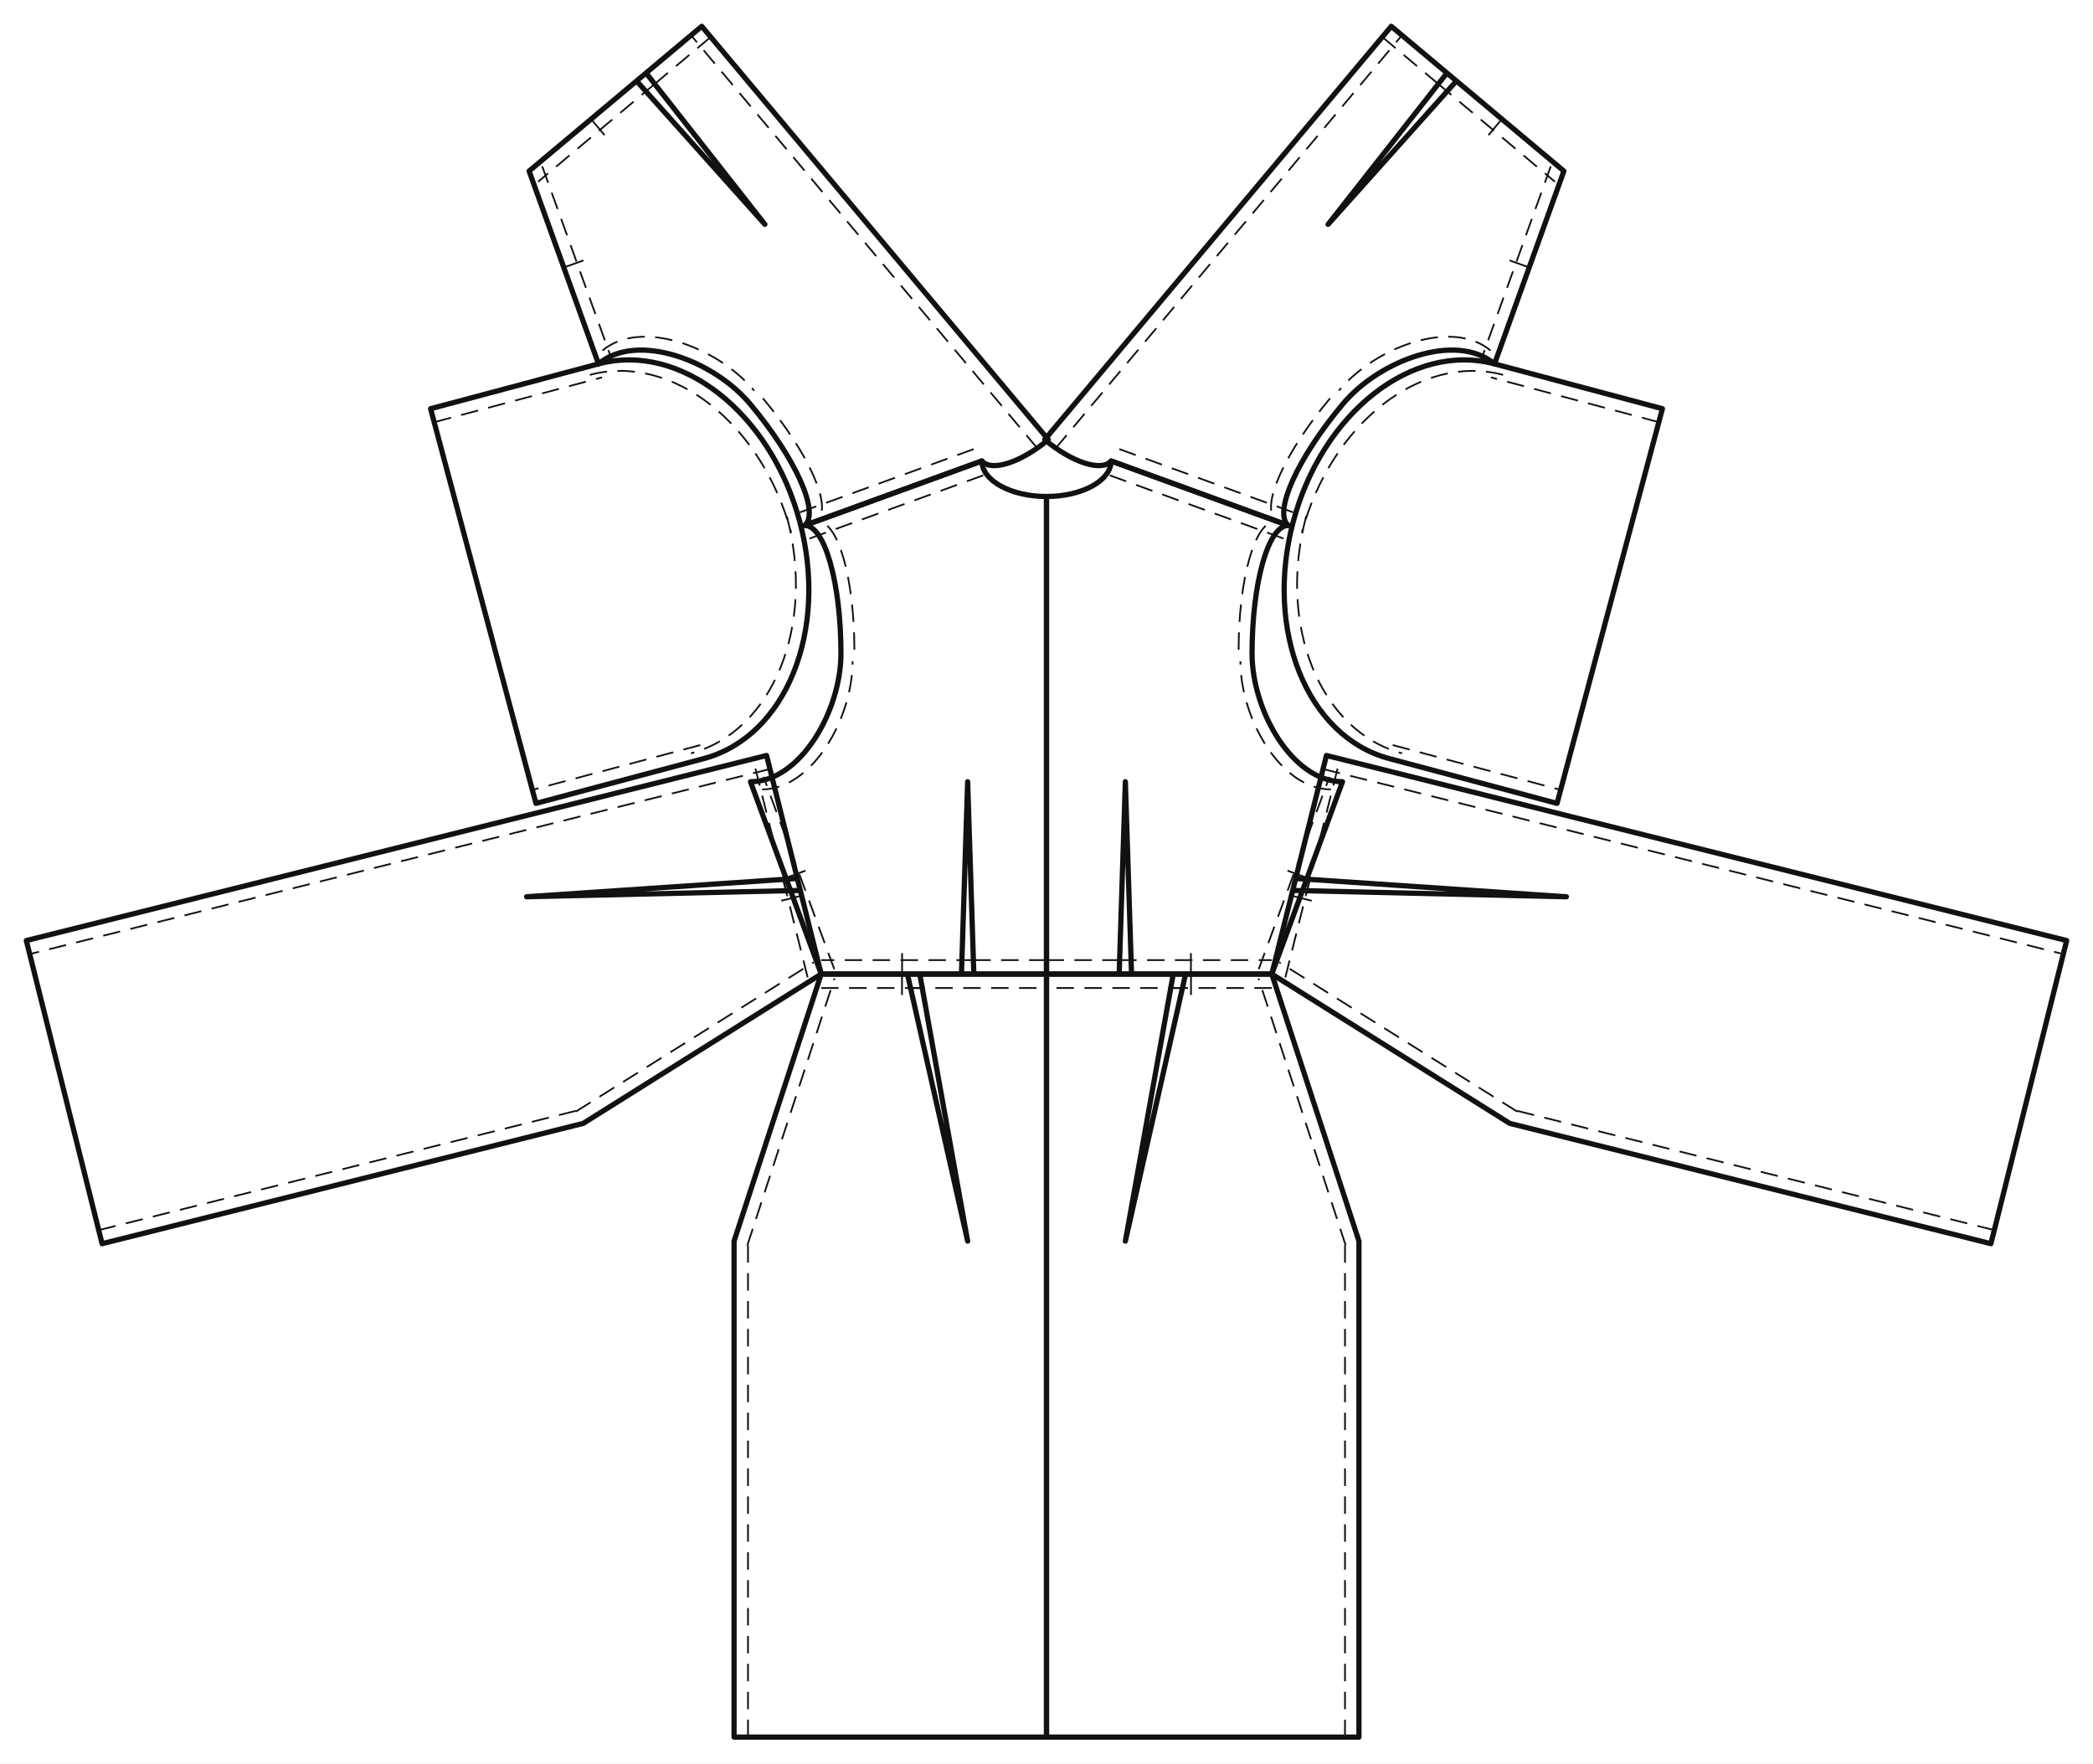
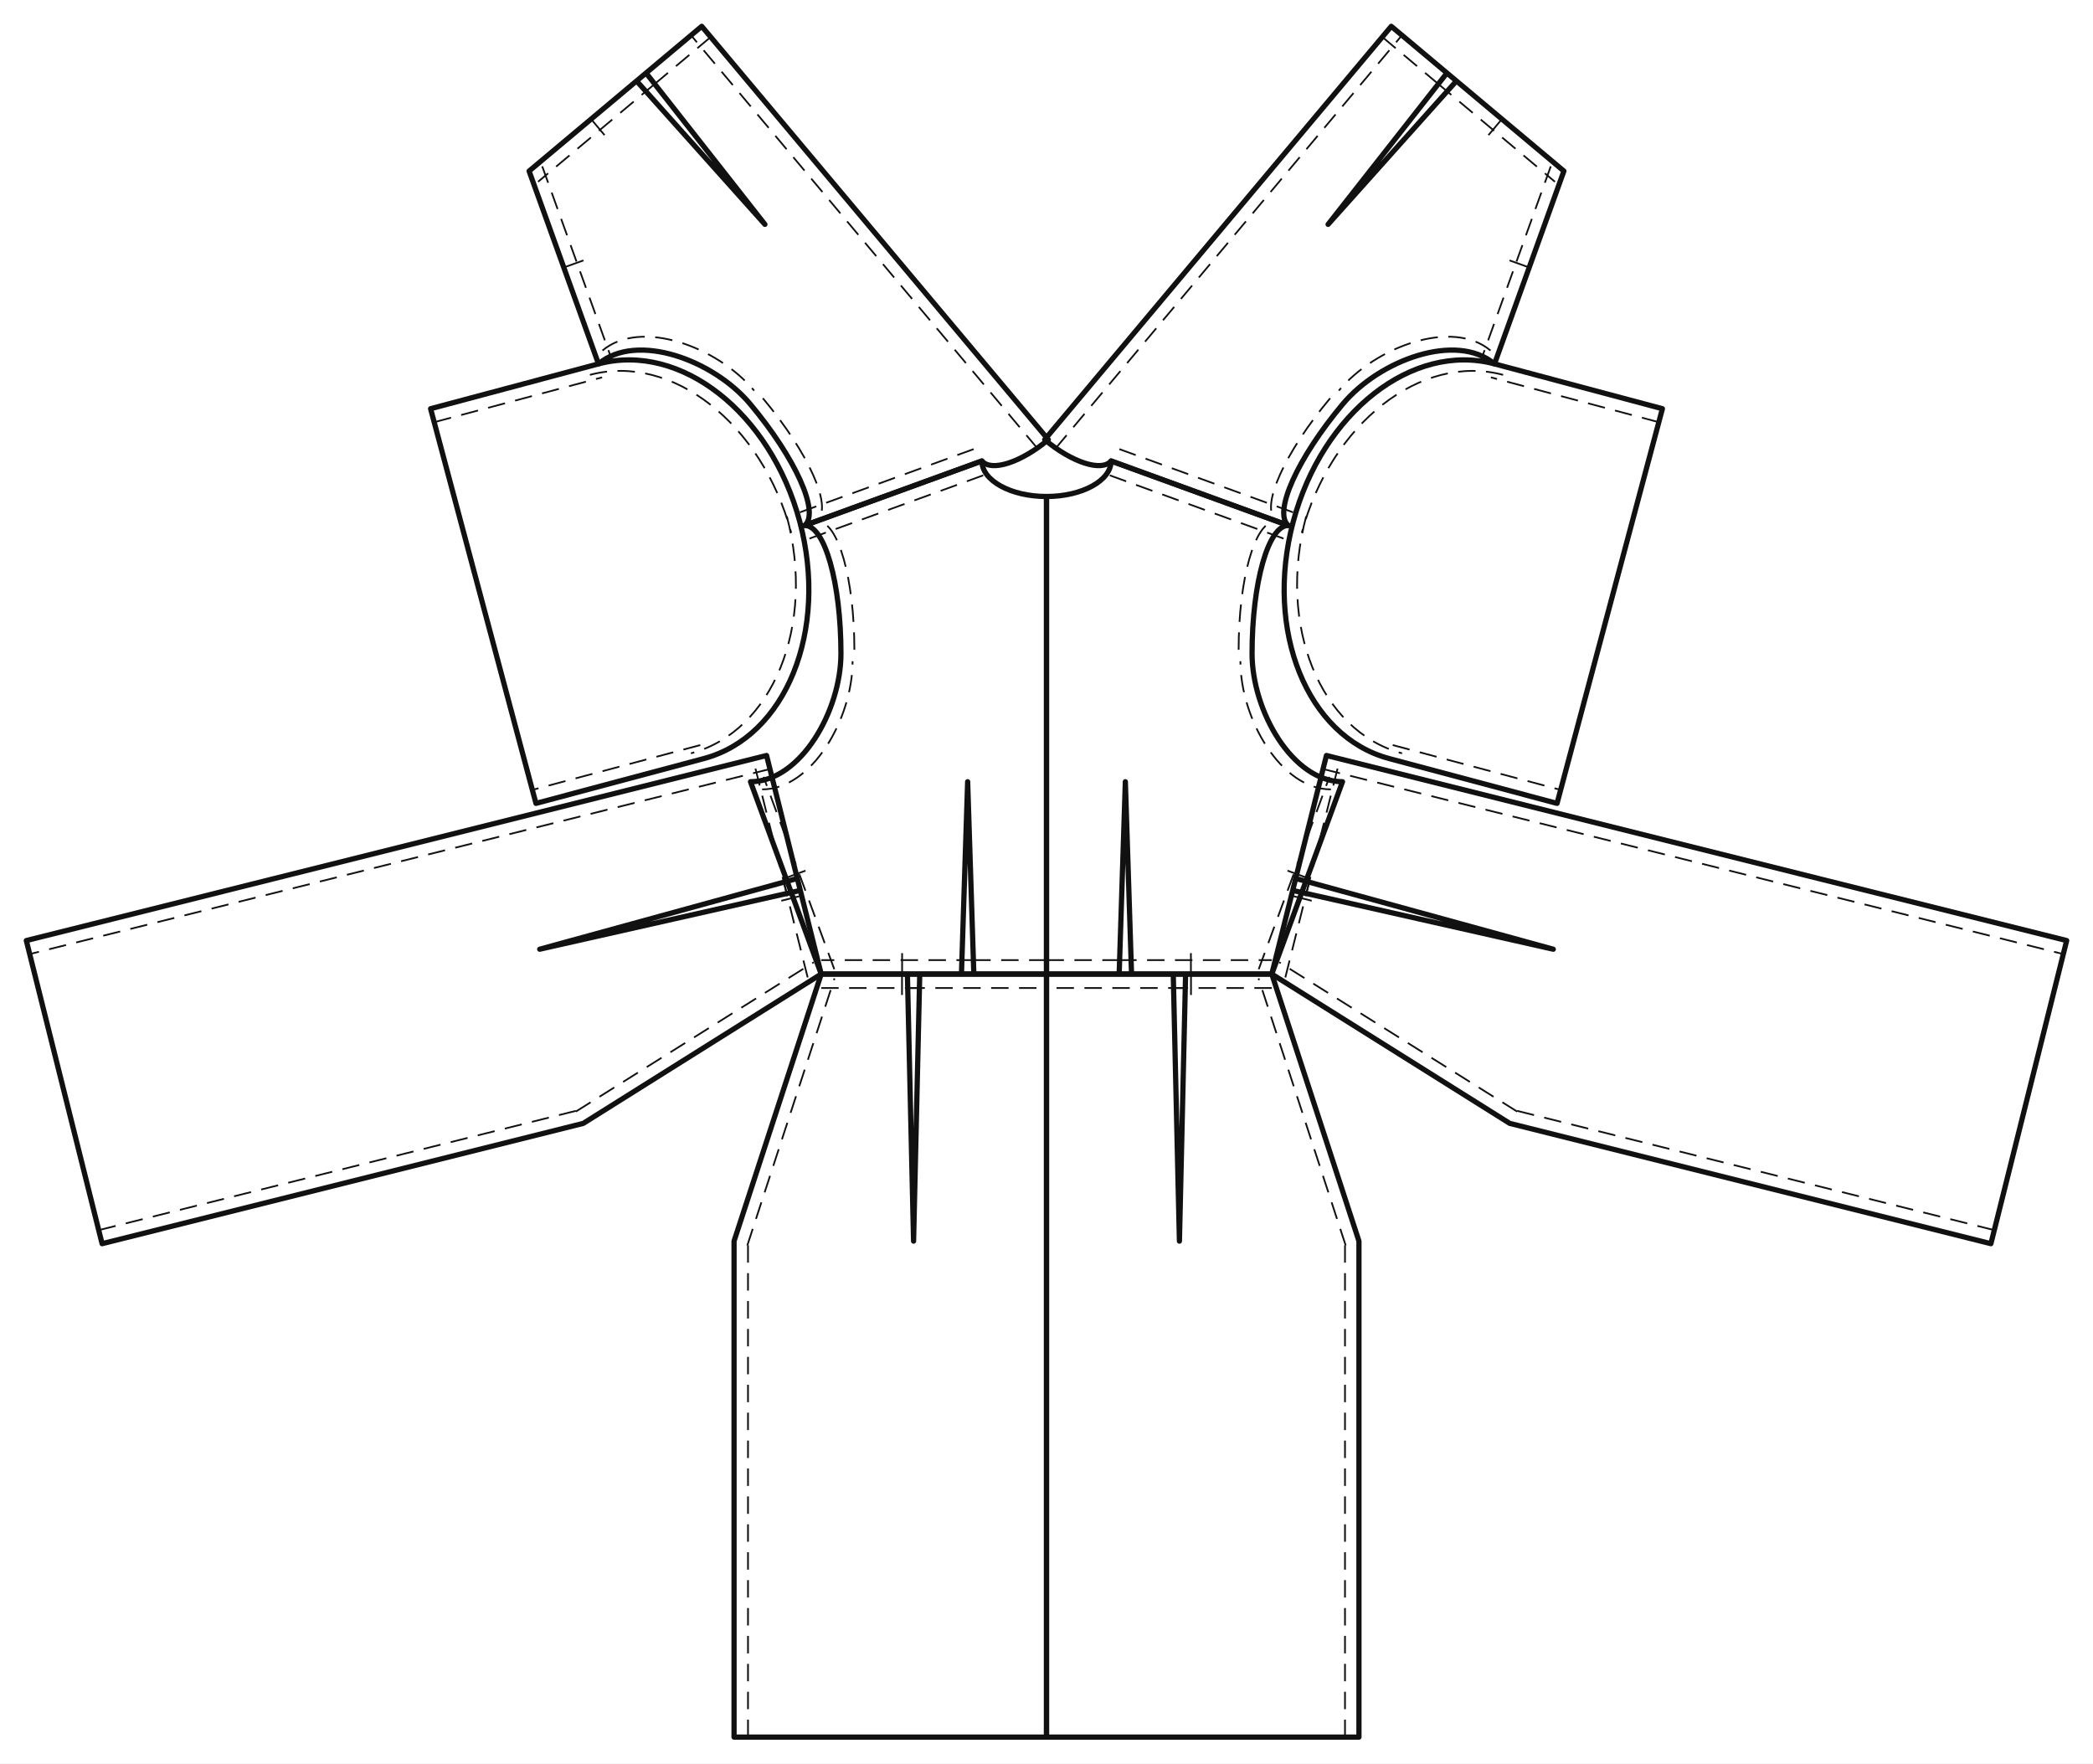
<svg xmlns="http://www.w3.org/2000/svg" viewBox="-20.000 -350.393 1590.934 1340.393" data-scale="1:1" data-unit-mm="1" data-graf="taban-elbise" data-body="croquis36" data-panel="5" data-y-waist="390.000" data-y-bust="254.900" data-y-hip="593.000">
  <rect x="-20.000" y="-350.393" width="1590.934" height="1340.393" fill="#ffffff" />
  <g id="outline" fill="none" stroke="#111111" stroke-width="3.977" stroke-linejoin="round">
    <path data-panel="on_beden" data-yan="sag" data-gorunum="cf" d="M 775.467 27.000 L 775.467 390.000 L 840.108 390.000 L 835.405 243.800 L 830.701 390.000 L 946.717 390.000 L 1000.467 243.800 C 962.497 243.800 931.717 190.007 931.717 146.400 C 931.717 92.607 944.052 49.000 959.267 49.000 L 824.567 0.000 C 824.567 14.912 802.584 27.000 775.467 27.000 Z" />
    <path data-panel="on_beden" data-yan="sol" data-gorunum="cf" d="M 775.467 27.000 L 775.467 390.000 L 710.826 390.000 L 715.530 243.800 L 720.233 390.000 L 604.217 390.000 L 550.467 243.800 C 588.437 243.800 619.217 190.007 619.217 146.400 C 619.217 92.607 606.883 49.000 591.667 49.000 L 726.367 0.000 C 726.367 14.912 748.350 27.000 775.467 27.000 Z" />
    <path data-panel="arka_beden" data-yan="sag" data-gorunum="cf" d="M 774.093 -16.222 L 1037.525 -330.393 L 1087.058 -288.860 L 989.518 -179.853 L 1079.850 -294.904 L 1168.749 -220.362 L 1116.000 -73.798 C 1086.905 -98.194 1028.756 -76.751 1000.738 -43.336 C 966.175 -2.116 947.608 39.224 959.267 49.000 L 824.567 -0.000 C 817.470 8.464 794.872 1.201 774.093 -16.222 Z" />
    <path data-panel="arka_beden" data-yan="sol" data-gorunum="cf" d="M 776.841 -16.222 L 513.409 -330.393 L 463.877 -288.860 L 561.417 -179.853 L 471.084 -294.904 L 382.185 -220.362 L 434.934 -73.798 C 464.029 -98.194 522.178 -76.751 550.197 -43.336 C 584.759 -2.116 603.326 39.224 591.667 49.000 L 726.367 -0.000 C 733.464 8.464 756.062 1.201 776.841 -16.222 Z" />
-     <path data-panel="on_etek" data-yan="sag" data-gorunum="cf" d="M 775.467 390.000 L 775.467 970.000 L 1012.967 970.000 L 1012.967 593.000 L 946.717 390.000 L 871.818 390.000 L 835.405 593.000 L 881.191 390.000 L 775.467 390.000 Z" />
-     <path data-panel="on_etek" data-yan="sol" data-gorunum="cf" d="M 775.467 390.000 L 775.467 970.000 L 537.967 970.000 L 537.967 593.000 L 604.217 390.000 L 679.116 390.000 L 715.530 593.000 L 669.743 390.000 L 775.467 390.000 Z" />
-     <path data-panel="arka_etek" data-yan="sag" data-gorunum="cf" d="M 988.252 223.863 L 1550.934 364.538 L 1493.330 594.946 L 1127.587 503.508 L 946.717 390.000 L 964.883 317.337 L 1170.654 331.247 L 962.610 326.431 L 988.252 223.863 Z" />
-     <path data-panel="arka_etek" data-yan="sol" data-gorunum="cf" d="M 562.682 223.863 L 0.000 364.538 L 57.604 594.946 L 423.347 503.508 L 604.217 390.000 L 586.051 317.337 L 380.280 331.247 L 588.324 326.431 L 562.682 223.863 Z" />
+     <path data-panel="on_etek" data-yan="sag" data-gorunum="cf" d="M 775.467 390.000 L 775.467 970.000 L 1012.967 970.000 L 1012.967 593.000 L 946.717 390.000 L 871.818 390.000 L 876.505 593.000 L 881.191 390.000 L 775.467 390.000 Z" />
+     <path data-panel="on_etek" data-yan="sol" data-gorunum="cf" d="M 775.467 390.000 L 775.467 970.000 L 537.967 970.000 L 537.967 593.000 L 604.217 390.000 L 679.116 390.000 L 674.430 593.000 L 669.743 390.000 L 775.467 390.000 Z" />
+     <path data-panel="arka_etek" data-yan="sag" data-gorunum="cf" d="M 988.252 223.863 L 1550.934 364.538 L 1493.330 594.946 L 1127.587 503.508 L 946.717 390.000 L 964.883 317.337 L 1160.685 371.120 L 962.610 326.431 L 988.252 223.863 Z" />
+     <path data-panel="arka_etek" data-yan="sol" data-gorunum="cf" d="M 562.682 223.863 L 0.000 364.538 L 57.604 594.946 L 423.347 503.508 L 604.217 390.000 L 586.051 317.337 L 390.249 371.120 L 588.324 326.431 L 562.682 223.863 Z" />
    <path data-panel="kol" data-yan="sag" data-gorunum="cf" d="M 963.030 46.051 C 940.914 128.892 973.544 209.546 1035.911 226.196 L 1163.541 260.269 L 1243.630 -39.724 L 1116.000 -73.798 C 1053.633 -90.448 985.146 -36.789 963.030 46.051 Z" />
    <path data-panel="kol" data-yan="sol" data-gorunum="cf" d="M 587.904 46.051 C 610.020 128.892 577.390 209.546 515.023 226.196 L 387.393 260.269 L 307.304 -39.724 L 434.934 -73.798 C 497.301 -90.448 565.788 -36.789 587.904 46.051 Z" />
  </g>
  <g id="seams" fill="none" stroke="#111111" stroke-width="1.989">
    <path data-panel="on_beden" data-yan="sag" data-edge="waist_front.1" data-role="waist_front" d="M 775.467 390.000 L 840.108 390.000" />
    <path data-panel="on_beden" data-yan="sag" data-edge="waist_front.2" data-role="waist_front" d="M 830.701 390.000 L 946.717 390.000" />
    <path data-panel="on_beden" data-yan="sag" data-edge="side_front" data-role="side_front" d="M 946.717 390.000 L 1000.467 243.800" />
    <path data-panel="on_beden" data-yan="sag" data-edge="armhole_front.1" data-role="armhole_front" d="M 1000.467 243.800 C 962.497 243.800 931.717 190.007 931.717 146.400" />
    <path data-panel="on_beden" data-yan="sag" data-edge="armhole_front.2" data-role="armhole_front" d="M 931.717 146.400 C 931.717 92.607 944.052 49.000 959.267 49.000" />
    <path data-panel="on_beden" data-yan="sag" data-edge="shoulder" data-role="shoulder" d="M 959.267 49.000 L 824.567 0.000" />
    <path data-panel="on_beden" data-yan="sol" data-edge="waist_front.1" data-role="waist_front" d="M 775.467 390.000 L 710.826 390.000" />
    <path data-panel="on_beden" data-yan="sol" data-edge="waist_front.2" data-role="waist_front" d="M 720.233 390.000 L 604.217 390.000" />
    <path data-panel="on_beden" data-yan="sol" data-edge="side_front" data-role="side_front" d="M 604.217 390.000 L 550.467 243.800" />
    <path data-panel="on_beden" data-yan="sol" data-edge="armhole_front.1" data-role="armhole_front" d="M 550.467 243.800 C 588.437 243.800 619.217 190.007 619.217 146.400" />
    <path data-panel="on_beden" data-yan="sol" data-edge="armhole_front.2" data-role="armhole_front" d="M 619.217 146.400 C 619.217 92.607 606.883 49.000 591.667 49.000" />
    <path data-panel="on_beden" data-yan="sol" data-edge="shoulder" data-role="shoulder" d="M 591.667 49.000 L 726.367 0.000" />
    <path data-panel="arka_beden" data-yan="sag" data-edge="cb" data-role="cb_seam" d="M 774.093 -16.222 L 1037.525 -330.393" />
    <path data-panel="arka_beden" data-yan="sag" data-edge="waist_back.1" data-role="waist_back" d="M 1037.525 -330.393 L 1087.058 -288.860" />
    <path data-panel="arka_beden" data-yan="sag" data-edge="waist_back.2" data-role="waist_back" d="M 1079.850 -294.904 L 1168.749 -220.362" />
    <path data-panel="arka_beden" data-yan="sag" data-edge="side_back" data-role="side_back" d="M 1168.749 -220.362 L 1116.000 -73.798" />
    <path data-panel="arka_beden" data-yan="sag" data-edge="armhole_back.1" data-role="armhole_back" d="M 1116.000 -73.798 C 1086.905 -98.194 1028.756 -76.751 1000.738 -43.336" />
    <path data-panel="arka_beden" data-yan="sag" data-edge="armhole_back.2" data-role="armhole_back" d="M 1000.738 -43.336 C 966.175 -2.116 947.608 39.224 959.267 49.000" />
    <path data-panel="arka_beden" data-yan="sag" data-edge="shoulder" data-role="shoulder" d="M 959.267 49.000 L 824.567 -0.000" />
    <path data-panel="arka_beden" data-yan="sol" data-edge="cb" data-role="cb_seam" d="M 776.841 -16.222 L 513.409 -330.393" />
    <path data-panel="arka_beden" data-yan="sol" data-edge="waist_back.1" data-role="waist_back" d="M 513.409 -330.393 L 463.877 -288.860" />
    <path data-panel="arka_beden" data-yan="sol" data-edge="waist_back.2" data-role="waist_back" d="M 471.084 -294.904 L 382.185 -220.362" />
    <path data-panel="arka_beden" data-yan="sol" data-edge="side_back" data-role="side_back" d="M 382.185 -220.362 L 434.934 -73.798" />
    <path data-panel="arka_beden" data-yan="sol" data-edge="armhole_back.1" data-role="armhole_back" d="M 434.934 -73.798 C 464.029 -98.194 522.178 -76.751 550.197 -43.336" />
    <path data-panel="arka_beden" data-yan="sol" data-edge="armhole_back.2" data-role="armhole_back" d="M 550.197 -43.336 C 584.759 -2.116 603.326 39.224 591.667 49.000" />
    <path data-panel="arka_beden" data-yan="sol" data-edge="shoulder" data-role="shoulder" d="M 591.667 49.000 L 726.367 -0.000" />
    <path data-panel="on_etek" data-yan="sag" data-edge="side_front.1" data-role="side_front" d="M 1012.967 970.000 L 1012.967 593.000" />
    <path data-panel="on_etek" data-yan="sag" data-edge="side_front.2" data-role="side_front" d="M 1012.967 593.000 L 946.717 390.000" />
    <path data-panel="on_etek" data-yan="sag" data-edge="waist_front.1" data-role="waist_front" d="M 946.717 390.000 L 871.818 390.000" />
    <path data-panel="on_etek" data-yan="sag" data-edge="waist_front.2" data-role="waist_front" d="M 881.191 390.000 L 775.467 390.000" />
    <path data-panel="on_etek" data-yan="sol" data-edge="side_front.1" data-role="side_front" d="M 537.967 970.000 L 537.967 593.000" />
    <path data-panel="on_etek" data-yan="sol" data-edge="side_front.2" data-role="side_front" d="M 537.967 593.000 L 604.217 390.000" />
    <path data-panel="on_etek" data-yan="sol" data-edge="waist_front.1" data-role="waist_front" d="M 604.217 390.000 L 679.116 390.000" />
    <path data-panel="on_etek" data-yan="sol" data-edge="waist_front.2" data-role="waist_front" d="M 669.743 390.000 L 775.467 390.000" />
    <path data-panel="arka_etek" data-yan="sag" data-edge="cb" data-role="cb_seam" d="M 988.252 223.863 L 1550.934 364.538" />
    <path data-panel="arka_etek" data-yan="sag" data-edge="side_back.1" data-role="side_back" d="M 1493.330 594.946 L 1127.587 503.508" />
    <path data-panel="arka_etek" data-yan="sag" data-edge="side_back.2" data-role="side_back" d="M 1127.587 503.508 L 946.717 390.000" />
    <path data-panel="arka_etek" data-yan="sag" data-edge="waist_back.1" data-role="waist_back" d="M 946.717 390.000 L 964.883 317.337" />
    <path data-panel="arka_etek" data-yan="sag" data-edge="waist_back.2" data-role="waist_back" d="M 962.610 326.431 L 988.252 223.863" />
    <path data-panel="arka_etek" data-yan="sol" data-edge="cb" data-role="cb_seam" d="M 562.682 223.863 L 0.000 364.538" />
    <path data-panel="arka_etek" data-yan="sol" data-edge="side_back.1" data-role="side_back" d="M 57.604 594.946 L 423.347 503.508" />
    <path data-panel="arka_etek" data-yan="sol" data-edge="side_back.2" data-role="side_back" d="M 423.347 503.508 L 604.217 390.000" />
    <path data-panel="arka_etek" data-yan="sol" data-edge="waist_back.1" data-role="waist_back" d="M 604.217 390.000 L 586.051 317.337" />
    <path data-panel="arka_etek" data-yan="sol" data-edge="waist_back.2" data-role="waist_back" d="M 588.324 326.431 L 562.682 223.863" />
    <path data-panel="kol" data-yan="sag" data-edge="cap_front" data-role="sleeve_cap" d="M 963.030 46.051 C 940.914 128.892 973.544 209.546 1035.911 226.196" />
    <path data-panel="kol" data-yan="sag" data-edge="underarm_front" data-role="sleeve_underarm" d="M 1035.911 226.196 L 1163.541 260.269" />
    <path data-panel="kol" data-yan="sag" data-edge="underarm_back" data-role="sleeve_underarm" d="M 1243.630 -39.724 L 1116.000 -73.798" />
    <path data-panel="kol" data-yan="sag" data-edge="cap_back" data-role="sleeve_cap" d="M 1116.000 -73.798 C 1053.633 -90.448 985.146 -36.789 963.030 46.051" />
    <path data-panel="kol" data-yan="sol" data-edge="cap_front" data-role="sleeve_cap" d="M 587.904 46.051 C 610.020 128.892 577.390 209.546 515.023 226.196" />
    <path data-panel="kol" data-yan="sol" data-edge="underarm_front" data-role="sleeve_underarm" d="M 515.023 226.196 L 387.393 260.269" />
    <path data-panel="kol" data-yan="sol" data-edge="underarm_back" data-role="sleeve_underarm" d="M 307.304 -39.724 L 434.934 -73.798" />
    <path data-panel="kol" data-yan="sol" data-edge="cap_back" data-role="sleeve_cap" d="M 434.934 -73.798 C 497.301 -90.448 565.788 -36.789 587.904 46.051" />
  </g>
  <g id="topstitch" fill="none" stroke="#111111" stroke-width="1.326" stroke-dasharray="13.258 7.955">
    <path data-panel="on_beden" data-yan="sag" data-edge="waist_front.1" d="M 775.467 379.394 L 840.108 379.394" />
    <path data-panel="on_beden" data-yan="sag" data-edge="waist_front.2" d="M 830.701 379.394 L 946.717 379.394" />
    <path data-panel="on_beden" data-yan="sag" data-edge="side_front" d="M 936.762 386.340 L 990.512 240.140" />
    <path data-panel="on_beden" data-yan="sag" data-edge="armhole_front.1" d="M 991.610 249.634 C 953.640 249.634 922.860 195.842 922.860 152.234" />
    <path data-panel="on_beden" data-yan="sag" data-edge="armhole_front.2" d="M 921.511 143.513 C 921.511 89.721 933.846 46.113 949.061 46.113" />
    <path data-panel="on_beden" data-yan="sag" data-edge="shoulder" d="M 955.641 58.967 L 820.941 9.967" />
    <path data-panel="on_beden" data-yan="sol" data-edge="waist_front.1" d="M 775.467 379.394 L 710.826 379.394" />
    <path data-panel="on_beden" data-yan="sol" data-edge="waist_front.2" d="M 720.233 379.394 L 604.217 379.394" />
    <path data-panel="on_beden" data-yan="sol" data-edge="side_front" d="M 614.172 386.340 L 560.422 240.140" />
    <path data-panel="on_beden" data-yan="sol" data-edge="armhole_front.1" d="M 559.324 249.634 C 597.294 249.634 628.074 195.842 628.074 152.234" />
    <path data-panel="on_beden" data-yan="sol" data-edge="armhole_front.2" d="M 629.423 143.513 C 629.423 89.721 617.088 46.113 601.873 46.113" />
    <path data-panel="on_beden" data-yan="sol" data-edge="shoulder" d="M 595.293 58.967 L 729.993 9.967" />
    <path data-panel="arka_beden" data-yan="sag" data-edge="cb" d="M 782.220 -9.408 L 1045.653 -323.578" />
    <path data-panel="arka_beden" data-yan="sag" data-edge="waist_back.1" d="M 1030.711 -322.266 L 1080.243 -280.733" />
    <path data-panel="arka_beden" data-yan="sag" data-edge="waist_back.2" d="M 1073.035 -286.777 L 1161.934 -212.235" />
    <path data-panel="arka_beden" data-yan="sag" data-edge="side_back" d="M 1158.770 -223.953 L 1106.020 -77.389" />
    <path data-panel="arka_beden" data-yan="sag" data-edge="armhole_back.1" d="M 1112.962 -83.959 C 1083.867 -108.356 1025.718 -86.913 997.699 -53.498" />
    <path data-panel="arka_beden" data-yan="sag" data-edge="armhole_back.2" d="M 991.062 -47.681 C 956.500 -6.462 937.933 34.878 949.592 44.655" />
    <path data-panel="arka_beden" data-yan="sag" data-edge="shoulder" d="M 962.893 39.033 L 828.193 -9.967" />
    <path data-panel="arka_beden" data-yan="sol" data-edge="cb" d="M 768.714 -9.408 L 505.281 -323.578" />
    <path data-panel="arka_beden" data-yan="sol" data-edge="waist_back.1" d="M 520.223 -322.266 L 470.691 -280.733" />
    <path data-panel="arka_beden" data-yan="sol" data-edge="waist_back.2" d="M 477.899 -286.777 L 389.000 -212.235" />
    <path data-panel="arka_beden" data-yan="sol" data-edge="side_back" d="M 392.165 -223.953 L 444.914 -77.389" />
    <path data-panel="arka_beden" data-yan="sol" data-edge="armhole_back.1" d="M 437.972 -83.959 C 467.067 -108.356 525.216 -86.913 553.235 -53.498" />
    <path data-panel="arka_beden" data-yan="sol" data-edge="armhole_back.2" d="M 559.872 -47.681 C 594.434 -6.462 613.001 34.878 601.342 44.655" />
    <path data-panel="arka_beden" data-yan="sol" data-edge="shoulder" d="M 588.041 39.033 L 722.741 -9.967" />
    <path data-panel="on_etek" data-yan="sag" data-edge="side_front.1" d="M 1002.361 970.000 L 1002.361 593.000" />
    <path data-panel="on_etek" data-yan="sag" data-edge="side_front.2" d="M 1002.884 596.291 L 936.634 393.291" />
    <path data-panel="on_etek" data-yan="sag" data-edge="waist_front.1" d="M 946.717 400.606 L 871.818 400.606" />
    <path data-panel="on_etek" data-yan="sag" data-edge="waist_front.2" d="M 881.191 400.606 L 775.467 400.606" />
    <path data-panel="on_etek" data-yan="sol" data-edge="side_front.1" d="M 548.573 970.000 L 548.573 593.000" />
    <path data-panel="on_etek" data-yan="sol" data-edge="side_front.2" d="M 548.050 596.291 L 614.300 393.291" />
    <path data-panel="on_etek" data-yan="sol" data-edge="waist_front.1" d="M 604.217 400.606 L 679.116 400.606" />
    <path data-panel="on_etek" data-yan="sol" data-edge="waist_front.2" d="M 669.743 400.606 L 775.467 400.606" />
    <path data-panel="arka_etek" data-yan="sag" data-edge="cb" d="M 985.680 234.153 L 1548.362 374.828" />
    <path data-panel="arka_etek" data-yan="sag" data-edge="side_back.1" d="M 1495.903 584.657 L 1130.160 493.218" />
    <path data-panel="arka_etek" data-yan="sag" data-edge="side_back.2" d="M 1133.225 494.524 L 952.355 381.016" />
    <path data-panel="arka_etek" data-yan="sag" data-edge="waist_back.1" d="M 957.007 392.572 L 975.173 319.910" />
    <path data-panel="arka_etek" data-yan="sag" data-edge="waist_back.2" d="M 972.899 329.003 L 998.542 226.436" />
    <path data-panel="arka_etek" data-yan="sol" data-edge="cb" d="M 565.254 234.153 L 2.572 374.828" />
    <path data-panel="arka_etek" data-yan="sol" data-edge="side_back.1" d="M 55.031 584.657 L 420.774 493.218" />
    <path data-panel="arka_etek" data-yan="sol" data-edge="side_back.2" d="M 417.709 494.524 L 598.579 381.016" />
    <path data-panel="arka_etek" data-yan="sol" data-edge="waist_back.1" d="M 593.928 392.572 L 575.761 319.910" />
    <path data-panel="arka_etek" data-yan="sol" data-edge="waist_back.2" d="M 578.035 329.003 L 552.392 226.436" />
    <path data-panel="kol" data-yan="sag" data-edge="cap_front" d="M 972.863 42.074 C 950.747 124.915 983.376 205.568 1045.743 222.218" />
    <path data-panel="kol" data-yan="sag" data-edge="underarm_front" d="M 1038.647 215.948 L 1166.277 250.022" />
    <path data-panel="kol" data-yan="sag" data-edge="underarm_back" d="M 1240.894 -29.477 L 1113.264 -63.550" />
    <path data-panel="kol" data-yan="sag" data-edge="cap_back" d="M 1122.541 -65.449 C 1060.174 -82.099 991.688 -28.441 969.572 54.400" />
    <path data-panel="kol" data-yan="sol" data-edge="cap_front" d="M 578.072 42.074 C 600.188 124.915 567.558 205.568 505.191 222.218" />
    <path data-panel="kol" data-yan="sol" data-edge="underarm_front" d="M 512.287 215.948 L 384.657 250.022" />
    <path data-panel="kol" data-yan="sol" data-edge="underarm_back" d="M 310.040 -29.477 L 437.670 -63.550" />
    <path data-panel="kol" data-yan="sol" data-edge="cap_back" d="M 428.393 -65.449 C 490.760 -82.099 559.246 -28.441 581.362 54.400" />
  </g>
  <g id="details" fill="none" stroke="#111111" stroke-width="1.326">
    <path data-panel="on_beden" data-edge="cf" data-tur="kat" stroke-dasharray="26.516 17.677 5.303 17.677" d="M 775.467 27.000 L 775.467 390.000" />
    <path data-panel="on_beden" data-yan="sag" data-edge="dart_on_beden.1" data-tur="pens" d="M 840.108 390.000 L 835.405 243.800" />
    <path data-panel="on_beden" data-yan="sag" data-edge="dart_on_beden.2" data-tur="pens" d="M 835.405 243.800 L 830.701 390.000" />
    <path data-panel="on_beden" data-yan="sag" data-edge="waist_front.2" data-tur="centik" d="M 885.229 390.000 L 885.229 374.091" />
    <path data-panel="on_beden" data-yan="sag" data-edge="side_front" data-tur="centik" d="M 973.592 316.900 L 958.660 311.410" />
    <path data-panel="on_beden" data-yan="sol" data-edge="dart_on_beden.1" data-tur="pens" d="M 710.826 390.000 L 715.530 243.800" />
    <path data-panel="on_beden" data-yan="sol" data-edge="dart_on_beden.2" data-tur="pens" d="M 715.530 243.800 L 720.233 390.000" />
    <path data-panel="on_beden" data-yan="sol" data-edge="waist_front.2" data-tur="centik" d="M 665.705 390.000 L 665.705 374.091" />
    <path data-panel="on_beden" data-yan="sol" data-edge="side_front" data-tur="centik" d="M 577.342 316.900 L 592.274 311.410" />
    <path data-panel="arka_beden" data-yan="sag" data-edge="dart_arka_beden.1" data-tur="pens" d="M 1087.058 -288.860 L 989.518 -179.853" />
    <path data-panel="arka_beden" data-yan="sag" data-edge="dart_arka_beden.2" data-tur="pens" d="M 989.518 -179.853 L 1079.850 -294.904" />
    <path data-panel="arka_beden" data-yan="sag" data-edge="waist_back.2" data-tur="centik" d="M 1121.633 -259.869 L 1111.410 -247.678" />
    <path data-panel="arka_beden" data-yan="sag" data-edge="side_back" data-tur="centik" d="M 1142.375 -147.080 L 1127.405 -152.467" />
    <path data-panel="arka_beden" data-yan="sol" data-edge="dart_arka_beden.1" data-tur="pens" d="M 463.877 -288.860 L 561.417 -179.853" />
    <path data-panel="arka_beden" data-yan="sol" data-edge="dart_arka_beden.2" data-tur="pens" d="M 561.417 -179.853 L 471.084 -294.904" />
    <path data-panel="arka_beden" data-yan="sol" data-edge="waist_back.2" data-tur="centik" d="M 429.302 -259.869 L 439.524 -247.678" />
    <path data-panel="arka_beden" data-yan="sol" data-edge="side_back" data-tur="centik" d="M 408.560 -147.080 L 423.529 -152.467" />
    <path data-panel="on_etek" data-edge="cf" data-tur="kat" stroke-dasharray="26.516 17.677 5.303 17.677" d="M 775.467 390.000 L 775.467 970.000" />
    <path data-panel="on_etek" data-yan="sag" data-edge="waist_front.1" data-tur="centik" d="M 885.300 390.000 L 885.300 405.909" />
-     <path data-panel="on_etek" data-yan="sag" data-edge="dart_on_etek.1" data-tur="pens" d="M 871.818 390.000 L 835.405 593.000" />
-     <path data-panel="on_etek" data-yan="sag" data-edge="dart_on_etek.2" data-tur="pens" d="M 835.405 593.000 L 881.191 390.000" />
+     <path data-panel="on_etek" data-yan="sag" data-edge="dart_on_etek.1" data-tur="pens" d="M 871.818 390.000 L 876.505 593.000" />
+     <path data-panel="on_etek" data-yan="sag" data-edge="dart_on_etek.2" data-tur="pens" d="M 876.505 593.000 L 881.191 390.000" />
    <path data-panel="on_etek" data-yan="sol" data-edge="waist_front.1" data-tur="centik" d="M 665.634 390.000 L 665.634 405.909" />
-     <path data-panel="on_etek" data-yan="sol" data-edge="dart_on_etek.1" data-tur="pens" d="M 679.116 390.000 L 715.530 593.000" />
-     <path data-panel="on_etek" data-yan="sol" data-edge="dart_on_etek.2" data-tur="pens" d="M 715.530 593.000 L 669.743 390.000" />
+     <path data-panel="on_etek" data-yan="sol" data-edge="dart_on_etek.1" data-tur="pens" d="M 679.116 390.000 L 674.430 593.000" />
+     <path data-panel="on_etek" data-yan="sol" data-edge="dart_on_etek.2" data-tur="pens" d="M 674.430 593.000 L 669.743 390.000" />
    <path data-panel="arka_etek" data-yan="sag" data-edge="waist_back.1" data-tur="centik" d="M 961.613 330.416 L 977.048 334.275" />
-     <path data-panel="arka_etek" data-yan="sag" data-edge="dart_arka_etek.1" data-tur="pens" d="M 964.883 317.337 L 1170.654 331.247" />
-     <path data-panel="arka_etek" data-yan="sag" data-edge="dart_arka_etek.2" data-tur="pens" d="M 1170.654 331.247 L 962.610 326.431" />
+     <path data-panel="arka_etek" data-yan="sag" data-edge="dart_arka_etek.1" data-tur="pens" d="M 964.883 317.337 L 1160.685 371.120" />
+     <path data-panel="arka_etek" data-yan="sag" data-edge="dart_arka_etek.2" data-tur="pens" d="M 1160.685 371.120 L 962.610 326.431" />
    <path data-panel="arka_etek" data-yan="sol" data-edge="waist_back.1" data-tur="centik" d="M 589.321 330.416 L 573.886 334.275" />
-     <path data-panel="arka_etek" data-yan="sol" data-edge="dart_arka_etek.1" data-tur="pens" d="M 586.051 317.337 L 380.280 331.247" />
-     <path data-panel="arka_etek" data-yan="sol" data-edge="dart_arka_etek.2" data-tur="pens" d="M 380.280 331.247 L 588.324 326.431" />
+     <path data-panel="arka_etek" data-yan="sol" data-edge="dart_arka_etek.1" data-tur="pens" d="M 586.051 317.337 L 390.249 371.120" />
+     <path data-panel="arka_etek" data-yan="sol" data-edge="dart_arka_etek.2" data-tur="pens" d="M 390.249 371.120 L 588.324 326.431" />
  </g>
</svg>
